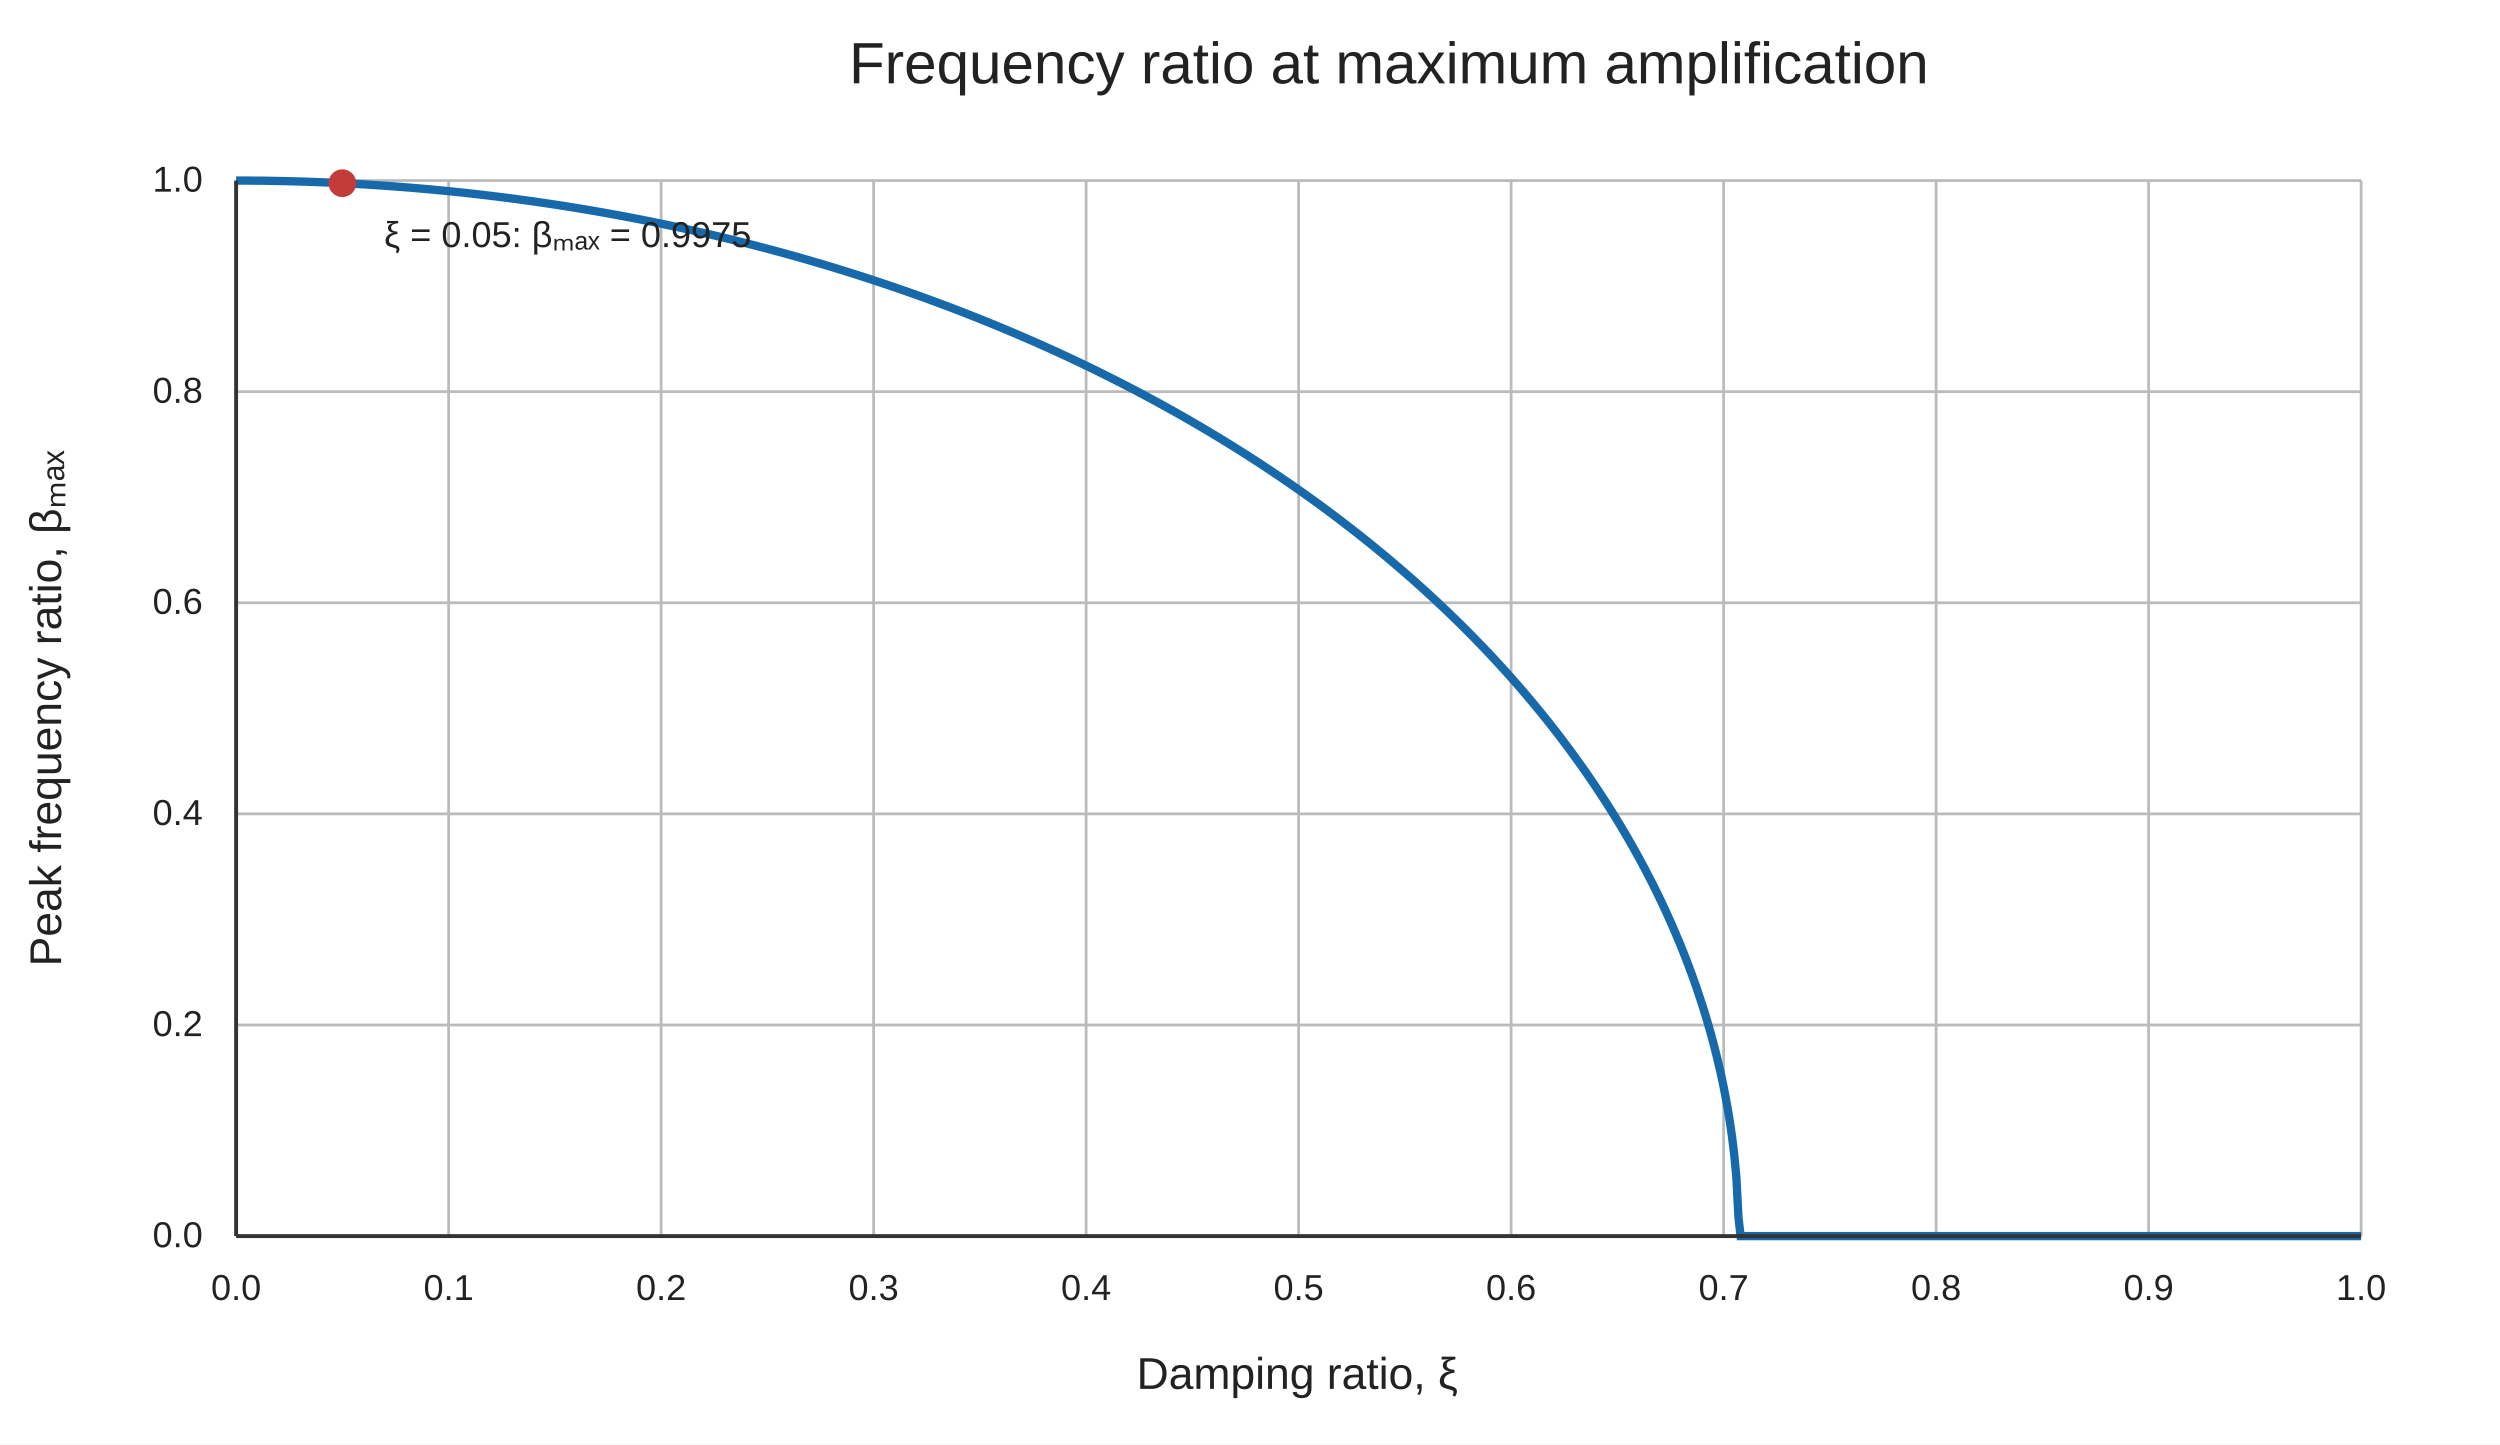
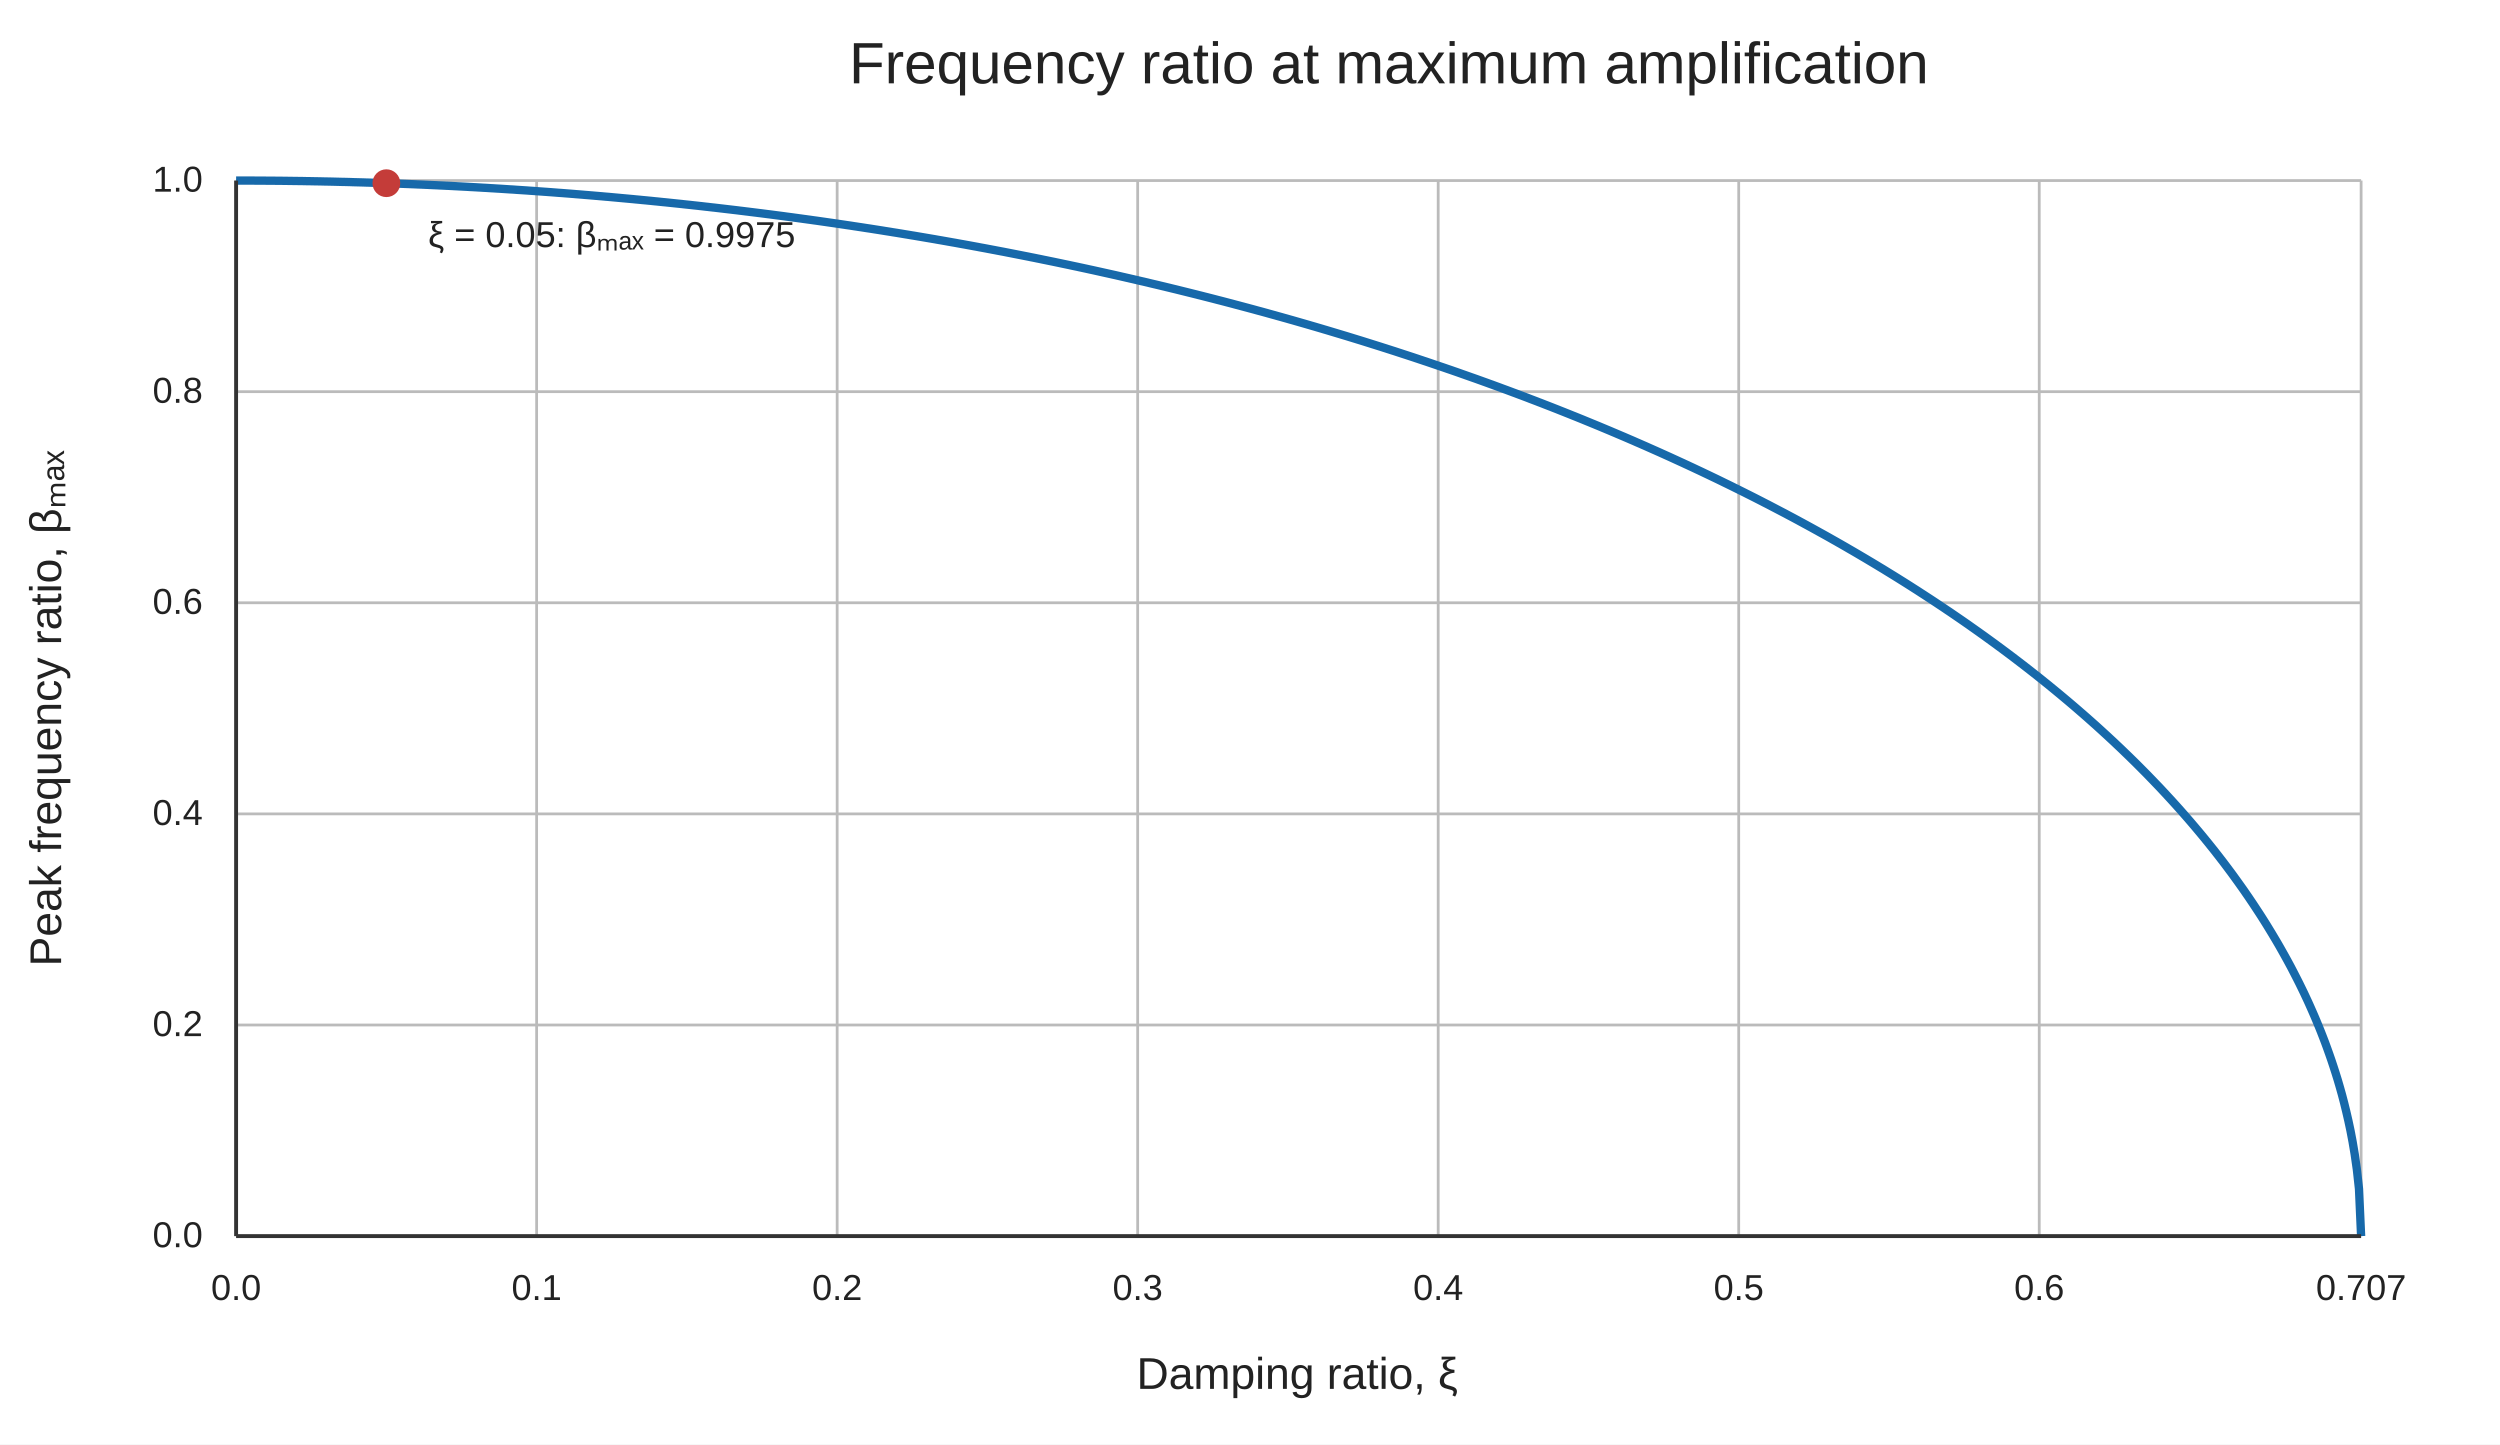
<svg xmlns="http://www.w3.org/2000/svg" width="900" height="520" viewBox="0 0 900 520">
  <rect width="100%" height="100%" fill="white" />
  <style>text{font-family:Arial,sans-serif;fill:#222}.grid{stroke:#bbb;stroke-width:1}.axis{stroke:#333;stroke-width:1.4}</style>
  <text x="500" y="30" text-anchor="middle" font-size="21">Frequency ratio at maximum amplification</text>
  <line class="grid" x1="85.0" y1="65" x2="85.0" y2="445" />
  <text x="85.0" y="468" text-anchor="middle" font-size="13">0.0</text>
-   <line class="grid" x1="161.5" y1="65" x2="161.5" y2="445" />
-   <text x="161.5" y="468" text-anchor="middle" font-size="13">0.1</text>
-   <line class="grid" x1="238.0" y1="65" x2="238.0" y2="445" />
-   <text x="238.0" y="468" text-anchor="middle" font-size="13">0.2</text>
-   <line class="grid" x1="314.5" y1="65" x2="314.5" y2="445" />
-   <text x="314.5" y="468" text-anchor="middle" font-size="13">0.3</text>
-   <line class="grid" x1="391.0" y1="65" x2="391.0" y2="445" />
-   <text x="391.0" y="468" text-anchor="middle" font-size="13">0.4</text>
-   <line class="grid" x1="467.5" y1="65" x2="467.5" y2="445" />
-   <text x="467.5" y="468" text-anchor="middle" font-size="13">0.5</text>
-   <line class="grid" x1="544.0" y1="65" x2="544.0" y2="445" />
-   <text x="544.0" y="468" text-anchor="middle" font-size="13">0.6</text>
-   <line class="grid" x1="620.5" y1="65" x2="620.5" y2="445" />
-   <text x="620.5" y="468" text-anchor="middle" font-size="13">0.7</text>
-   <line class="grid" x1="697.0" y1="65" x2="697.0" y2="445" />
-   <text x="697.0" y="468" text-anchor="middle" font-size="13">0.8</text>
-   <line class="grid" x1="773.5" y1="65" x2="773.5" y2="445" />
-   <text x="773.5" y="468" text-anchor="middle" font-size="13">0.9</text>
+   <line class="grid" x1="193.187" y1="65" x2="193.187" y2="445" />
+   <text x="193.187" y="468" text-anchor="middle" font-size="13">0.1</text>
+   <line class="grid" x1="301.375" y1="65" x2="301.375" y2="445" />
+   <text x="301.375" y="468" text-anchor="middle" font-size="13">0.2</text>
+   <line class="grid" x1="409.562" y1="65" x2="409.562" y2="445" />
+   <text x="409.562" y="468" text-anchor="middle" font-size="13">0.3</text>
+   <line class="grid" x1="517.749" y1="65" x2="517.749" y2="445" />
+   <text x="517.749" y="468" text-anchor="middle" font-size="13">0.4</text>
+   <line class="grid" x1="625.937" y1="65" x2="625.937" y2="445" />
+   <text x="625.937" y="468" text-anchor="middle" font-size="13">0.5</text>
+   <line class="grid" x1="734.124" y1="65" x2="734.124" y2="445" />
+   <text x="734.124" y="468" text-anchor="middle" font-size="13">0.6</text>
  <line class="grid" x1="850.0" y1="65" x2="850.0" y2="445" />
-   <text x="850.0" y="468" text-anchor="middle" font-size="13">1.0</text>
+   <text x="850.0" y="468" text-anchor="middle" font-size="13">0.707</text>
  <line class="grid" x1="85" y1="445.0" x2="850" y2="445.0" />
  <text x="73" y="449.0" text-anchor="end" font-size="13">0.0</text>
  <line class="grid" x1="85" y1="369.0" x2="850" y2="369.0" />
  <text x="73" y="373.0" text-anchor="end" font-size="13">0.2</text>
  <line class="grid" x1="85" y1="293.0" x2="850" y2="293.0" />
  <text x="73" y="297.0" text-anchor="end" font-size="13">0.4</text>
  <line class="grid" x1="85" y1="217" x2="850" y2="217" />
  <text x="73" y="221" text-anchor="end" font-size="13">0.6</text>
  <line class="grid" x1="85" y1="141.0" x2="850" y2="141.0" />
  <text x="73" y="145.0" text-anchor="end" font-size="13">0.8</text>
  <line class="grid" x1="85" y1="65.0" x2="850" y2="65.0" />
  <text x="73" y="69.0" text-anchor="end" font-size="13">1.0</text>
-   <polyline points="85.00,65.00 85.77,65.00 86.53,65.00 87.30,65.00 88.06,65.01 88.83,65.01 89.59,65.01 90.36,65.02 91.12,65.02 91.89,65.03 92.65,65.04 93.41,65.05 94.18,65.05 94.94,65.06 95.71,65.07 96.47,65.09 97.24,65.10 98.00,65.11 98.77,65.12 99.53,65.14 100.30,65.15 101.06,65.17 101.83,65.18 102.59,65.20 103.36,65.22 104.12,65.24 104.89,65.26 105.66,65.28 106.42,65.30 107.19,65.32 107.95,65.34 108.72,65.37 109.48,65.39 110.25,65.41 111.01,65.44 111.78,65.47 112.54,65.49 113.31,65.52 114.07,65.55 114.84,65.58 115.60,65.61 116.37,65.64 117.13,65.67 117.89,65.70 118.66,65.74 119.42,65.77 120.19,65.80 120.95,65.84 121.72,65.88 122.48,65.91 123.25,65.95 124.02,65.99 124.78,66.03 125.55,66.07 126.31,66.11 127.08,66.15 127.84,66.19 128.61,66.24 129.37,66.28 130.13,66.33 130.90,66.37 131.66,66.42 132.43,66.46 133.19,66.51 133.96,66.56 134.72,66.61 135.49,66.66 136.25,66.71 137.02,66.76 137.78,66.81 138.55,66.87 139.31,66.92 140.08,66.98 140.84,67.03 141.61,67.09 142.38,67.14 143.14,67.20 143.91,67.26 144.67,67.32 145.44,67.38 146.20,67.44 146.97,67.50 147.73,67.56 148.50,67.63 149.26,67.69 150.03,67.76 150.79,67.82 151.56,67.89 152.32,67.95 153.08,68.02 153.85,68.09 154.62,68.16 155.38,68.23 156.14,68.30 156.91,68.37 157.68,68.45 158.44,68.52 159.20,68.59 159.97,68.67 160.74,68.74 161.50,68.82 162.26,68.90 163.03,68.97 163.80,69.05 164.56,69.13 165.32,69.21 166.09,69.29 166.86,69.38 167.62,69.46 168.38,69.54 169.15,69.63 169.92,69.71 170.68,69.80 171.44,69.88 172.21,69.97 172.98,70.06 173.74,70.15 174.50,70.24 175.27,70.33 176.03,70.42 176.80,70.51 177.56,70.60 178.33,70.70 179.09,70.79 179.86,70.89 180.62,70.98 181.39,71.08 182.16,71.18 182.92,71.28 183.69,71.38 184.45,71.48 185.22,71.58 185.98,71.68 186.75,71.78 187.51,71.89 188.28,71.99 189.04,72.09 189.81,72.20 190.57,72.31 191.34,72.41 192.10,72.52 192.87,72.63 193.63,72.74 194.39,72.85 195.16,72.96 195.93,73.08 196.69,73.19 197.45,73.30 198.22,73.42 198.99,73.53 199.75,73.65 200.51,73.77 201.28,73.88 202.05,74.00 202.81,74.12 203.57,74.24 204.34,74.36 205.11,74.48 205.87,74.61 206.63,74.73 207.40,74.86 208.17,74.98 208.93,75.11 209.69,75.23 210.46,75.36 211.23,75.49 211.99,75.62 212.75,75.75 213.52,75.88 214.28,76.01 215.05,76.15 215.81,76.28 216.58,76.41 217.34,76.55 218.11,76.68 218.88,76.82 219.64,76.96 220.41,77.10 221.17,77.24 221.94,77.38 222.70,77.52 223.47,77.66 224.23,77.80 225.00,77.95 225.76,78.09 226.53,78.24 227.29,78.38 228.06,78.53 228.82,78.68 229.59,78.83 230.35,78.97 231.12,79.13 231.88,79.28 232.65,79.43 233.41,79.58 234.18,79.74 234.94,79.89 235.71,80.05 236.47,80.20 237.24,80.36 238.00,80.52 238.77,80.68 239.53,80.84 240.30,81.00 241.06,81.16 241.82,81.32 242.59,81.48 243.35,81.65 244.12,81.81 244.88,81.98 245.65,82.14 246.41,82.31 247.18,82.48 247.94,82.65 248.71,82.82 249.47,82.99 250.24,83.16 251.00,83.34 251.77,83.51 252.53,83.68 253.30,83.86 254.06,84.04 254.83,84.21 255.59,84.39 256.36,84.57 257.12,84.75 257.89,84.93 258.65,85.11 259.42,85.30 260.19,85.48 260.95,85.66 261.72,85.85 262.48,86.04 263.25,86.22 264.01,86.41 264.77,86.60 265.54,86.79 266.30,86.98 267.07,87.17 267.83,87.36 268.60,87.56 269.37,87.75 270.13,87.95 270.89,88.14 271.66,88.34 272.42,88.54 273.19,88.74 273.95,88.94 274.72,89.14 275.49,89.34 276.25,89.54 277.01,89.75 277.78,89.95 278.55,90.16 279.31,90.36 280.08,90.57 280.84,90.78 281.61,90.99 282.37,91.20 283.13,91.41 283.90,91.62 284.67,91.83 285.43,92.05 286.20,92.26 286.96,92.48 287.73,92.69 288.49,92.91 289.25,93.13 290.02,93.35 290.79,93.57 291.55,93.79 292.32,94.02 293.08,94.24 293.85,94.46 294.61,94.69 295.38,94.92 296.14,95.14 296.91,95.37 297.67,95.60 298.44,95.83 299.20,96.06 299.97,96.29 300.73,96.53 301.50,96.76 302.26,97.00 303.02,97.23 303.79,97.47 304.55,97.71 305.32,97.95 306.08,98.19 306.85,98.43 307.62,98.67 308.38,98.91 309.14,99.16 309.91,99.40 310.67,99.65 311.44,99.90 312.20,100.14 312.97,100.39 313.74,100.64 314.50,100.90 315.26,101.15 316.03,101.40 316.79,101.66 317.56,101.91 318.32,102.17 319.09,102.42 319.86,102.68 320.62,102.94 321.38,103.20 322.15,103.46 322.91,103.73 323.68,103.99 324.44,104.26 325.21,104.52 325.98,104.79 326.74,105.06 327.50,105.33 328.27,105.60 329.03,105.87 329.80,106.14 330.56,106.41 331.33,106.69 332.10,106.96 332.86,107.24 333.62,107.52 334.39,107.79 335.15,108.07 335.92,108.36 336.69,108.64 337.45,108.92 338.22,109.20 338.98,109.49 339.75,109.78 340.51,110.06 341.28,110.35 342.04,110.64 342.81,110.93 343.57,111.22 344.34,111.52 345.10,111.81 345.87,112.11 346.63,112.40 347.40,112.70 348.16,113.00 348.92,113.30 349.69,113.60 350.45,113.90 351.22,114.21 351.98,114.51 352.75,114.82 353.51,115.12 354.28,115.43 355.04,115.74 355.81,116.05 356.57,116.36 357.34,116.67 358.10,116.99 358.87,117.30 359.63,117.62 360.40,117.93 361.16,118.25 361.93,118.57 362.69,118.89 363.46,119.22 364.22,119.54 364.99,119.86 365.75,120.19 366.52,120.52 367.28,120.84 368.05,121.17 368.81,121.50 369.58,121.84 370.34,122.17 371.11,122.50 371.88,122.84 372.64,123.18 373.41,123.51 374.17,123.85 374.94,124.19 375.70,124.54 376.47,124.88 377.23,125.22 378.00,125.57 378.76,125.92 379.53,126.26 380.29,126.61 381.06,126.96 381.82,127.32 382.59,127.67 383.35,128.02 384.12,128.38 384.88,128.74 385.65,129.10 386.41,129.46 387.18,129.82 387.94,130.18 388.71,130.54 389.47,130.91 390.24,131.28 391.00,131.64 391.77,132.01 392.53,132.38 393.30,132.76 394.06,133.13 394.83,133.50 395.59,133.88 396.35,134.26 397.12,134.64 397.88,135.02 398.65,135.40 399.41,135.78 400.18,136.17 400.94,136.55 401.71,136.94 402.47,137.33 403.24,137.72 404.00,138.11 404.77,138.50 405.53,138.90 406.30,139.29 407.06,139.69 407.83,140.09 408.59,140.49 409.36,140.89 410.12,141.30 410.89,141.70 411.65,142.11 412.42,142.52 413.19,142.93 413.95,143.34 414.71,143.75 415.48,144.16 416.25,144.58 417.01,145.00 417.77,145.41 418.54,145.83 419.31,146.26 420.07,146.68 420.83,147.10 421.60,147.53 422.37,147.96 423.13,148.39 423.89,148.82 424.66,149.25 425.43,149.69 426.19,150.12 426.95,150.56 427.72,151.00 428.49,151.44 429.25,151.88 430.01,152.33 430.78,152.77 431.55,153.22 432.31,153.67 433.07,154.12 433.84,154.57 434.61,155.03 435.37,155.48 436.13,155.94 436.90,156.40 437.67,156.86 438.43,157.32 439.19,157.79 439.96,158.26 440.73,158.72 441.49,159.19 442.25,159.67 443.02,160.14 443.78,160.61 444.55,161.09 445.31,161.57 446.08,162.05 446.84,162.53 447.61,163.02 448.38,163.50 449.14,163.99 449.90,164.48 450.67,164.98 451.44,165.47 452.20,165.97 452.96,166.46 453.73,166.96 454.50,167.46 455.26,167.97 456.02,168.47 456.79,168.98 457.56,169.49 458.32,170.00 459.08,170.52 459.85,171.03 460.62,171.55 461.38,172.07 462.14,172.59 462.91,173.11 463.68,173.64 464.44,174.17 465.20,174.70 465.97,175.23 466.74,175.76 467.50,176.30 468.26,176.84 469.03,177.38 469.80,177.92 470.56,178.47 471.32,179.01 472.09,179.56 472.86,180.11 473.62,180.67 474.38,181.22 475.15,181.78 475.92,182.34 476.68,182.91 477.44,183.47 478.21,184.04 478.98,184.61 479.74,185.18 480.50,185.76 481.27,186.33 482.04,186.91 482.80,187.50 483.56,188.08 484.33,188.67 485.10,189.26 485.86,189.85 486.62,190.44 487.39,191.04 488.16,191.64 488.92,192.24 489.69,192.85 490.45,193.45 491.22,194.06 491.98,194.67 492.75,195.29 493.51,195.91 494.28,196.53 495.04,197.15 495.81,197.78 496.57,198.41 497.34,199.04 498.10,199.67 498.87,200.31 499.63,200.95 500.40,201.59 501.16,202.24 501.93,202.89 502.69,203.54 503.46,204.19 504.22,204.85 504.99,205.51 505.75,206.17 506.52,206.84 507.28,207.51 508.05,208.18 508.81,208.86 509.58,209.54 510.34,210.22 511.11,210.91 511.87,211.59 512.63,212.29 513.40,212.98 514.16,213.68 514.93,214.38 515.69,215.09 516.46,215.80 517.22,216.51 517.99,217.23 518.75,217.94 519.52,218.67 520.28,219.39 521.05,220.12 521.81,220.86 522.58,221.60 523.35,222.34 524.11,223.08 524.88,223.83 525.64,224.58 526.40,225.34 527.17,226.10 527.93,226.87 528.70,227.63 529.46,228.41 530.23,229.18 530.99,229.96 531.76,230.75 532.52,231.54 533.29,232.33 534.05,233.13 534.82,233.93 535.59,234.74 536.35,235.55 537.12,236.37 537.88,237.19 538.64,238.01 539.41,238.84 540.17,239.68 540.94,240.52 541.70,241.36 542.47,242.21 543.23,243.06 544.00,243.92 544.76,244.79 545.53,245.66 546.29,246.53 547.06,247.41 547.83,248.30 548.59,249.19 549.36,250.08 550.12,250.99 550.88,251.89 551.65,252.81 552.41,253.73 553.18,254.65 553.94,255.59 554.71,256.52 555.47,257.47 556.24,258.42 557.00,259.37 557.77,260.34 558.53,261.31 559.30,262.28 560.07,263.27 560.83,264.26 561.60,265.25 562.36,266.26 563.12,267.27 563.89,268.29 564.65,269.32 565.42,270.35 566.18,271.39 566.95,272.44 567.72,273.50 568.48,274.57 569.25,275.65 570.01,276.73 570.78,277.82 571.54,278.92 572.31,280.03 573.07,281.15 573.84,282.28 574.60,283.42 575.37,284.57 576.13,285.73 576.89,286.90 577.66,288.08 578.42,289.27 579.19,290.47 579.96,291.68 580.72,292.91 581.49,294.15 582.25,295.39 583.02,296.65 583.78,297.93 584.55,299.22 585.31,300.52 586.08,301.83 586.84,303.16 587.61,304.50 588.37,305.86 589.13,307.23 589.90,308.62 590.66,310.03 591.43,311.45 592.20,312.89 592.96,314.35 593.73,315.83 594.49,317.32 595.26,318.84 596.02,320.38 596.79,321.94 597.55,323.52 598.32,325.12 599.08,326.75 599.85,328.41 600.61,330.09 601.38,331.79 602.14,333.53 602.91,335.30 603.67,337.10 604.44,338.93 605.20,340.79 605.97,342.70 606.73,344.64 607.50,346.62 608.26,348.65 609.03,350.72 609.79,352.85 610.56,355.03 611.32,357.26 612.08,359.56 612.85,361.92 613.62,364.36 614.38,366.87 615.14,369.47 615.91,372.17 616.67,374.98 617.44,377.91 618.20,380.98 618.97,384.21 619.74,387.62 620.50,391.26 621.26,395.17 622.03,399.41 622.79,404.10 623.56,409.42 624.32,415.69 625.09,423.75 625.86,438.40 626.62,445.00 627.38,445.00 628.15,445.00 628.91,445.00 629.68,445.00 630.44,445.00 631.21,445.00 631.98,445.00 632.74,445.00 633.50,445.00 634.27,445.00 635.03,445.00 635.80,445.00 636.56,445.00 637.33,445.00 638.10,445.00 638.86,445.00 639.62,445.00 640.39,445.00 641.15,445.00 641.92,445.00 642.68,445.00 643.45,445.00 644.22,445.00 644.98,445.00 645.75,445.00 646.51,445.00 647.27,445.00 648.04,445.00 648.80,445.00 649.57,445.00 650.34,445.00 651.10,445.00 651.87,445.00 652.63,445.00 653.39,445.00 654.16,445.00 654.92,445.00 655.69,445.00 656.46,445.00 657.22,445.00 657.99,445.00 658.75,445.00 659.51,445.00 660.28,445.00 661.04,445.00 661.81,445.00 662.58,445.00 663.34,445.00 664.11,445.00 664.87,445.00 665.63,445.00 666.40,445.00 667.16,445.00 667.93,445.00 668.70,445.00 669.46,445.00 670.23,445.00 670.99,445.00 671.75,445.00 672.52,445.00 673.28,445.00 674.05,445.00 674.82,445.00 675.58,445.00 676.35,445.00 677.11,445.00 677.88,445.00 678.64,445.00 679.40,445.00 680.17,445.00 680.94,445.00 681.70,445.00 682.47,445.00 683.23,445.00 684.00,445.00 684.76,445.00 685.52,445.00 686.29,445.00 687.06,445.00 687.82,445.00 688.59,445.00 689.35,445.00 690.12,445.00 690.88,445.00 691.64,445.00 692.41,445.00 693.18,445.00 693.94,445.00 694.71,445.00 695.47,445.00 696.24,445.00 697.00,445.00 697.76,445.00 698.53,445.00 699.30,445.00 700.06,445.00 700.83,445.00 701.59,445.00 702.36,445.00 703.12,445.00 703.88,445.00 704.65,445.00 705.42,445.00 706.18,445.00 706.94,445.00 707.71,445.00 708.47,445.00 709.24,445.00 710.00,445.00 710.77,445.00 711.53,445.00 712.30,445.00 713.06,445.00 713.83,445.00 714.59,445.00 715.36,445.00 716.12,445.00 716.89,445.00 717.65,445.00 718.42,445.00 719.18,445.00 719.95,445.00 720.71,445.00 721.48,445.00 722.25,445.00 723.01,445.00 723.77,445.00 724.54,445.00 725.30,445.00 726.07,445.00 726.83,445.00 727.60,445.00 728.37,445.00 729.13,445.00 729.89,445.00 730.66,445.00 731.42,445.00 732.19,445.00 732.95,445.00 733.72,445.00 734.49,445.00 735.25,445.00 736.01,445.00 736.78,445.00 737.54,445.00 738.31,445.00 739.07,445.00 739.84,445.00 740.61,445.00 741.37,445.00 742.13,445.00 742.90,445.00 743.66,445.00 744.43,445.00 745.19,445.00 745.96,445.00 746.73,445.00 747.49,445.00 748.25,445.00 749.02,445.00 749.78,445.00 750.55,445.00 751.31,445.00 752.08,445.00 752.85,445.00 753.61,445.00 754.38,445.00 755.14,445.00 755.90,445.00 756.67,445.00 757.44,445.00 758.20,445.00 758.97,445.00 759.73,445.00 760.50,445.00 761.26,445.00 762.02,445.00 762.79,445.00 763.56,445.00 764.32,445.00 765.09,445.00 765.85,445.00 766.62,445.00 767.38,445.00 768.14,445.00 768.91,445.00 769.68,445.00 770.44,445.00 771.21,445.00 771.97,445.00 772.74,445.00 773.50,445.00 774.26,445.00 775.03,445.00 775.80,445.00 776.56,445.00 777.33,445.00 778.09,445.00 778.86,445.00 779.62,445.00 780.38,445.00 781.15,445.00 781.92,445.00 782.68,445.00 783.45,445.00 784.21,445.00 784.98,445.00 785.74,445.00 786.50,445.00 787.27,445.00 788.04,445.00 788.80,445.00 789.57,445.00 790.33,445.00 791.10,445.00 791.86,445.00 792.62,445.00 793.39,445.00 794.16,445.00 794.92,445.00 795.69,445.00 796.45,445.00 797.22,445.00 797.98,445.00 798.75,445.00 799.51,445.00 800.28,445.00 801.04,445.00 801.81,445.00 802.57,445.00 803.33,445.00 804.10,445.00 804.87,445.00 805.63,445.00 806.39,445.00 807.16,445.00 807.92,445.00 808.69,445.00 809.45,445.00 810.22,445.00 810.99,445.00 811.75,445.00 812.51,445.00 813.28,445.00 814.04,445.00 814.81,445.00 815.57,445.00 816.34,445.00 817.11,445.00 817.87,445.00 818.63,445.00 819.40,445.00 820.16,445.00 820.93,445.00 821.69,445.00 822.46,445.00 823.23,445.00 823.99,445.00 824.75,445.00 825.52,445.00 826.28,445.00 827.05,445.00 827.81,445.00 828.58,445.00 829.35,445.00 830.11,445.00 830.88,445.00 831.64,445.00 832.40,445.00 833.17,445.00 833.93,445.00 834.70,445.00 835.47,445.00 836.23,445.00 837.00,445.00 837.76,445.00 838.52,445.00 839.29,445.00 840.05,445.00 840.82,445.00 841.59,445.00 842.35,445.00 843.12,445.00 843.88,445.00 844.64,445.00 845.41,445.00 846.17,445.00 846.94,445.00 847.71,445.00 848.47,445.00 849.24,445.00 850.00,445.00" fill="none" stroke="#1769aa" stroke-width="3" />
+   <polyline points="85.00,65.00 85.77,65.00 86.53,65.00 87.30,65.00 88.06,65.00 88.83,65.00 89.59,65.01 90.36,65.01 91.12,65.01 91.89,65.02 92.65,65.02 93.41,65.02 94.18,65.03 94.94,65.03 95.71,65.04 96.47,65.04 97.24,65.05 98.00,65.05 98.77,65.06 99.53,65.07 100.30,65.08 101.06,65.08 101.83,65.09 102.59,65.10 103.36,65.11 104.12,65.12 104.89,65.13 105.66,65.14 106.42,65.15 107.19,65.16 107.95,65.17 108.72,65.18 109.48,65.19 110.25,65.21 111.01,65.22 111.78,65.23 112.54,65.25 113.31,65.26 114.07,65.27 114.84,65.29 115.60,65.30 116.36,65.32 117.13,65.34 117.89,65.35 118.66,65.37 119.43,65.38 120.19,65.40 120.96,65.42 121.72,65.44 122.48,65.46 123.25,65.48 124.02,65.49 124.78,65.51 125.55,65.53 126.31,65.55 127.07,65.58 127.84,65.60 128.60,65.62 129.37,65.64 130.13,65.66 130.90,65.68 131.66,65.71 132.43,65.73 133.19,65.75 133.96,65.78 134.72,65.80 135.49,65.83 136.25,65.85 137.02,65.88 137.78,65.91 138.55,65.93 139.31,65.96 140.08,65.99 140.84,66.01 141.61,66.04 142.38,66.07 143.14,66.10 143.91,66.13 144.67,66.16 145.44,66.19 146.20,66.22 146.97,66.25 147.73,66.28 148.50,66.31 149.26,66.34 150.03,66.38 150.79,66.41 151.56,66.44 152.32,66.47 153.09,66.51 153.85,66.54 154.62,66.58 155.38,66.61 156.14,66.65 156.91,66.68 157.68,66.72 158.44,66.76 159.20,66.79 159.97,66.83 160.74,66.87 161.50,66.90 162.26,66.94 163.03,66.98 163.80,67.02 164.56,67.06 165.32,67.10 166.09,67.14 166.86,67.18 167.62,67.22 168.38,67.26 169.15,67.31 169.92,67.35 170.68,67.39 171.44,67.43 172.21,67.48 172.97,67.52 173.74,67.57 174.50,67.61 175.27,67.65 176.03,67.70 176.80,67.75 177.56,67.79 178.33,67.84 179.10,67.89 179.86,67.93 180.62,67.98 181.39,68.03 182.16,68.08 182.92,68.13 183.69,68.18 184.45,68.22 185.22,68.27 185.98,68.33 186.75,68.38 187.51,68.43 188.27,68.48 189.04,68.53 189.81,68.58 190.57,68.64 191.34,68.69 192.10,68.74 192.87,68.80 193.63,68.85 194.40,68.91 195.16,68.96 195.93,69.02 196.69,69.07 197.45,69.13 198.22,69.18 198.98,69.24 199.75,69.30 200.52,69.36 201.28,69.42 202.05,69.47 202.81,69.53 203.57,69.59 204.34,69.65 205.11,69.71 205.87,69.77 206.63,69.83 207.40,69.90 208.17,69.96 208.93,70.02 209.69,70.08 210.46,70.15 211.22,70.21 211.99,70.27 212.75,70.34 213.52,70.40 214.28,70.47 215.05,70.53 215.82,70.60 216.58,70.66 217.34,70.73 218.11,70.80 218.88,70.86 219.64,70.93 220.41,71.00 221.17,71.07 221.94,71.14 222.70,71.21 223.47,71.28 224.23,71.35 225.00,71.42 225.76,71.49 226.52,71.56 227.29,71.63 228.06,71.70 228.82,71.78 229.59,71.85 230.35,71.92 231.12,72.00 231.88,72.07 232.65,72.14 233.41,72.22 234.18,72.29 234.94,72.37 235.70,72.45 236.47,72.52 237.24,72.60 238.00,72.68 238.77,72.76 239.53,72.83 240.29,72.91 241.06,72.99 241.82,73.07 242.59,73.15 243.35,73.23 244.12,73.31 244.89,73.39 245.65,73.47 246.41,73.56 247.18,73.64 247.95,73.72 248.71,73.80 249.47,73.89 250.24,73.97 251.00,74.05 251.77,74.14 252.54,74.22 253.30,74.31 254.06,74.40 254.83,74.48 255.59,74.57 256.36,74.66 257.12,74.74 257.89,74.83 258.65,74.92 259.42,75.01 260.19,75.10 260.95,75.19 261.71,75.28 262.48,75.37 263.25,75.46 264.01,75.55 264.77,75.64 265.54,75.73 266.31,75.83 267.07,75.92 267.83,76.01 268.60,76.11 269.37,76.20 270.13,76.30 270.89,76.39 271.66,76.49 272.42,76.58 273.19,76.68 273.96,76.77 274.72,76.87 275.49,76.97 276.25,77.07 277.01,77.16 277.78,77.26 278.55,77.36 279.31,77.46 280.07,77.56 280.84,77.66 281.61,77.76 282.37,77.86 283.13,77.97 283.90,78.07 284.66,78.17 285.43,78.27 286.20,78.38 286.96,78.48 287.72,78.59 288.49,78.69 289.25,78.80 290.02,78.90 290.78,79.01 291.55,79.11 292.31,79.22 293.08,79.33 293.85,79.43 294.61,79.54 295.38,79.65 296.14,79.76 296.91,79.87 297.67,79.98 298.43,80.09 299.20,80.20 299.97,80.31 300.73,80.42 301.50,80.53 302.26,80.65 303.02,80.76 303.79,80.87 304.56,80.99 305.32,81.10 306.08,81.21 306.85,81.33 307.62,81.45 308.38,81.56 309.14,81.68 309.91,81.79 310.68,81.91 311.44,82.03 312.21,82.15 312.97,82.26 313.74,82.38 314.50,82.50 315.26,82.62 316.03,82.74 316.79,82.86 317.56,82.98 318.33,83.11 319.09,83.23 319.86,83.35 320.62,83.47 321.38,83.60 322.15,83.72 322.92,83.84 323.68,83.97 324.44,84.09 325.21,84.22 325.98,84.35 326.74,84.47 327.50,84.60 328.27,84.73 329.04,84.85 329.80,84.98 330.56,85.11 331.33,85.24 332.10,85.37 332.86,85.50 333.62,85.63 334.39,85.76 335.15,85.89 335.92,86.02 336.69,86.15 337.45,86.29 338.21,86.42 338.98,86.55 339.75,86.69 340.51,86.82 341.27,86.96 342.04,87.09 342.81,87.23 343.57,87.36 344.34,87.50 345.10,87.64 345.87,87.78 346.63,87.91 347.39,88.05 348.16,88.19 348.93,88.33 349.69,88.47 350.45,88.61 351.22,88.75 351.99,88.89 352.75,89.04 353.52,89.18 354.28,89.32 355.04,89.46 355.81,89.61 356.57,89.75 357.34,89.90 358.11,90.04 358.87,90.19 359.63,90.33 360.40,90.48 361.17,90.62 361.93,90.77 362.69,90.92 363.46,91.07 364.23,91.22 364.99,91.37 365.76,91.52 366.52,91.67 367.29,91.82 368.05,91.97 368.81,92.12 369.58,92.27 370.35,92.42 371.11,92.58 371.88,92.73 372.64,92.88 373.40,93.04 374.17,93.19 374.94,93.35 375.70,93.51 376.46,93.66 377.23,93.82 378.00,93.98 378.76,94.13 379.53,94.29 380.29,94.45 381.06,94.61 381.82,94.77 382.58,94.93 383.35,95.09 384.11,95.25 384.88,95.41 385.65,95.58 386.41,95.74 387.18,95.90 387.94,96.06 388.70,96.23 389.47,96.39 390.24,96.56 391.00,96.72 391.76,96.89 392.53,97.06 393.29,97.22 394.06,97.39 394.82,97.56 395.59,97.73 396.36,97.90 397.12,98.07 397.88,98.24 398.65,98.41 399.41,98.58 400.18,98.75 400.94,98.92 401.71,99.09 402.48,99.27 403.24,99.44 404.00,99.62 404.77,99.79 405.53,99.97 406.30,100.14 407.06,100.32 407.83,100.49 408.59,100.67 409.36,100.85 410.12,101.03 410.89,101.21 411.66,101.38 412.42,101.56 413.19,101.74 413.95,101.93 414.71,102.11 415.48,102.29 416.25,102.47 417.01,102.65 417.78,102.84 418.54,103.02 419.31,103.20 420.07,103.39 420.83,103.57 421.60,103.76 422.37,103.95 423.13,104.13 423.90,104.32 424.66,104.51 425.42,104.70 426.19,104.89 426.96,105.08 427.72,105.27 428.49,105.46 429.25,105.65 430.01,105.84 430.78,106.03 431.54,106.23 432.31,106.42 433.07,106.61 433.84,106.81 434.61,107.00 435.37,107.20 436.13,107.39 436.90,107.59 437.67,107.79 438.43,107.99 439.19,108.18 439.96,108.38 440.73,108.58 441.49,108.78 442.25,108.98 443.02,109.18 443.78,109.38 444.55,109.59 445.31,109.79 446.08,109.99 446.84,110.20 447.61,110.40 448.38,110.61 449.14,110.81 449.91,111.02 450.67,111.22 451.44,111.43 452.20,111.64 452.96,111.85 453.73,112.05 454.50,112.26 455.26,112.47 456.03,112.68 456.79,112.90 457.56,113.11 458.32,113.32 459.09,113.53 459.85,113.75 460.62,113.96 461.38,114.17 462.14,114.39 462.91,114.60 463.68,114.82 464.44,115.04 465.21,115.25 465.97,115.47 466.73,115.69 467.50,115.91 468.26,116.13 469.03,116.35 469.80,116.57 470.56,116.79 471.32,117.01 472.09,117.24 472.86,117.46 473.62,117.68 474.39,117.91 475.15,118.13 475.92,118.36 476.68,118.59 477.44,118.81 478.21,119.04 478.97,119.27 479.74,119.50 480.50,119.73 481.27,119.96 482.03,120.19 482.80,120.42 483.56,120.65 484.33,120.88 485.09,121.11 485.86,121.35 486.62,121.58 487.39,121.82 488.15,122.05 488.92,122.29 489.68,122.52 490.45,122.76 491.22,123.00 491.98,123.24 492.75,123.48 493.51,123.72 494.27,123.96 495.04,124.20 495.80,124.44 496.57,124.68 497.33,124.92 498.10,125.17 498.87,125.41 499.63,125.66 500.40,125.90 501.16,126.15 501.93,126.39 502.69,126.64 503.45,126.89 504.22,127.14 504.98,127.39 505.75,127.64 506.52,127.89 507.28,128.14 508.05,128.39 508.81,128.64 509.58,128.90 510.34,129.15 511.10,129.41 511.87,129.66 512.63,129.92 513.40,130.17 514.16,130.43 514.93,130.69 515.69,130.95 516.46,131.21 517.23,131.47 517.99,131.73 518.75,131.99 519.52,132.25 520.28,132.51 521.05,132.78 521.82,133.04 522.58,133.30 523.35,133.57 524.11,133.83 524.88,134.10 525.64,134.37 526.40,134.64 527.17,134.91 527.93,135.18 528.70,135.45 529.46,135.72 530.23,135.99 531.00,136.26 531.76,136.53 532.53,136.81 533.29,137.08 534.06,137.36 534.82,137.63 535.59,137.91 536.35,138.19 537.12,138.46 537.88,138.74 538.64,139.02 539.41,139.30 540.17,139.58 540.94,139.87 541.70,140.15 542.47,140.43 543.24,140.72 544.00,141.00 544.76,141.29 545.53,141.57 546.29,141.86 547.06,142.15 547.83,142.43 548.59,142.72 549.36,143.01 550.12,143.30 550.88,143.60 551.65,143.89 552.41,144.18 553.18,144.47 553.94,144.77 554.71,145.06 555.48,145.36 556.24,145.66 557.00,145.95 557.77,146.25 558.54,146.55 559.30,146.85 560.07,147.15 560.83,147.45 561.60,147.76 562.36,148.06 563.12,148.36 563.89,148.67 564.65,148.97 565.42,149.28 566.18,149.59 566.95,149.89 567.72,150.20 568.48,150.51 569.25,150.82 570.01,151.13 570.78,151.45 571.54,151.76 572.30,152.07 573.07,152.39 573.84,152.70 574.60,153.02 575.37,153.33 576.13,153.65 576.89,153.97 577.66,154.29 578.42,154.61 579.19,154.93 579.95,155.25 580.72,155.58 581.49,155.90 582.25,156.23 583.01,156.55 583.78,156.88 584.55,157.20 585.31,157.53 586.08,157.86 586.84,158.19 587.61,158.52 588.37,158.85 589.13,159.19 589.90,159.52 590.66,159.85 591.43,160.19 592.20,160.52 592.96,160.86 593.72,161.20 594.49,161.54 595.25,161.88 596.02,162.22 596.78,162.56 597.55,162.90 598.32,163.25 599.08,163.59 599.85,163.94 600.61,164.28 601.38,164.63 602.14,164.98 602.90,165.33 603.67,165.68 604.43,166.03 605.20,166.38 605.97,166.73 606.73,167.09 607.50,167.44 608.26,167.80 609.02,168.15 609.79,168.51 610.55,168.87 611.32,169.23 612.09,169.59 612.85,169.95 613.62,170.32 614.38,170.68 615.14,171.04 615.91,171.41 616.68,171.78 617.44,172.14 618.21,172.51 618.97,172.88 619.73,173.25 620.50,173.63 621.26,174.00 622.03,174.37 622.80,174.75 623.56,175.12 624.32,175.50 625.09,175.88 625.86,176.26 626.62,176.64 627.38,177.02 628.15,177.40 628.91,177.79 629.68,178.17 630.45,178.56 631.21,178.94 631.98,179.33 632.74,179.72 633.50,180.11 634.27,180.50 635.03,180.90 635.80,181.29 636.57,181.68 637.33,182.08 638.09,182.48 638.86,182.88 639.62,183.28 640.39,183.68 641.15,184.08 641.92,184.48 642.69,184.88 643.45,185.29 644.22,185.70 644.98,186.10 645.75,186.51 646.51,186.92 647.28,187.33 648.04,187.75 648.81,188.16 649.57,188.58 650.33,188.99 651.10,189.41 651.87,189.83 652.63,190.25 653.39,190.67 654.16,191.09 654.92,191.52 655.69,191.94 656.46,192.37 657.22,192.79 657.99,193.22 658.75,193.65 659.52,194.09 660.28,194.52 661.05,194.95 661.81,195.39 662.58,195.82 663.34,196.26 664.11,196.70 664.87,197.14 665.63,197.59 666.40,198.03 667.16,198.47 667.93,198.92 668.70,199.37 669.46,199.82 670.22,200.27 670.99,200.72 671.75,201.17 672.52,201.63 673.29,202.09 674.05,202.54 674.81,203.00 675.58,203.46 676.35,203.93 677.11,204.39 677.88,204.85 678.64,205.32 679.40,205.79 680.17,206.26 680.93,206.73 681.70,207.20 682.47,207.68 683.23,208.15 683.99,208.63 684.76,209.11 685.53,209.59 686.29,210.07 687.06,210.56 687.82,211.04 688.58,211.53 689.35,212.02 690.12,212.51 690.88,213.00 691.64,213.50 692.41,213.99 693.17,214.49 693.94,214.99 694.71,215.49 695.47,215.99 696.23,216.49 697.00,217.00 697.76,217.51 698.53,218.02 699.30,218.53 700.06,219.04 700.82,219.56 701.59,220.07 702.36,220.59 703.12,221.11 703.88,221.63 704.65,222.16 705.41,222.68 706.18,223.21 706.95,223.74 707.71,224.27 708.48,224.80 709.24,225.34 710.00,225.88 710.77,226.42 711.53,226.96 712.30,227.50 713.06,228.05 713.83,228.59 714.59,229.14 715.36,229.70 716.12,230.25 716.89,230.81 717.65,231.36 718.42,231.92 719.18,232.49 719.95,233.05 720.72,233.62 721.48,234.19 722.25,234.76 723.01,235.33 723.78,235.91 724.54,236.48 725.30,237.06 726.07,237.65 726.83,238.23 727.60,238.82 728.37,239.41 729.13,240.00 729.89,240.59 730.66,241.19 731.42,241.79 732.19,242.39 732.96,242.99 733.72,243.60 734.49,244.21 735.25,244.82 736.01,245.44 736.78,246.05 737.55,246.67 738.31,247.30 739.07,247.92 739.84,248.55 740.60,249.18 741.37,249.81 742.13,250.45 742.90,251.09 743.66,251.73 744.43,252.37 745.19,253.02 745.96,253.67 746.73,254.33 747.49,254.98 748.25,255.64 749.02,256.31 749.79,256.97 750.55,257.64 751.32,258.31 752.08,258.99 752.85,259.67 753.61,260.35 754.38,261.03 755.14,261.72 755.90,262.41 756.67,263.11 757.43,263.81 758.20,264.51 758.97,265.22 759.73,265.93 760.50,266.64 761.26,267.35 762.02,268.08 762.79,268.80 763.56,269.53 764.32,270.26 765.08,271.00 765.85,271.74 766.62,272.48 767.38,273.23 768.15,273.98 768.91,274.73 769.67,275.49 770.44,276.26 771.20,277.03 771.97,277.80 772.74,278.58 773.50,279.36 774.26,280.15 775.03,280.94 775.79,281.74 776.56,282.54 777.33,283.34 778.09,284.15 778.85,284.97 779.62,285.79 780.38,286.62 781.15,287.45 781.92,288.29 782.68,289.13 783.45,289.98 784.21,290.83 784.98,291.69 785.74,292.55 786.50,293.42 787.27,294.30 788.03,295.18 788.80,296.07 789.56,296.97 790.33,297.87 791.09,298.78 791.86,299.69 792.62,300.61 793.39,301.54 794.15,302.48 794.92,303.42 795.68,304.37 796.45,305.33 797.22,306.29 797.98,307.27 798.75,308.25 799.51,309.24 800.28,310.23 801.04,311.24 801.80,312.25 802.57,313.28 803.34,314.31 804.10,315.35 804.86,316.41 805.63,317.47 806.39,318.54 807.16,319.62 807.93,320.71 808.69,321.82 809.46,322.93 810.22,324.06 810.99,325.20 811.75,326.35 812.51,327.51 813.28,328.68 814.05,329.87 814.81,331.07 815.58,332.29 816.34,333.52 817.10,334.77 817.87,336.03 818.63,337.31 819.40,338.60 820.17,339.91 820.93,341.24 821.69,342.59 822.46,343.96 823.23,345.35 823.99,346.75 824.76,348.18 825.52,349.64 826.28,351.12 827.05,352.62 827.82,354.15 828.58,355.71 829.35,357.29 830.11,358.91 830.88,360.56 831.64,362.25 832.40,363.97 833.17,365.73 833.93,367.53 834.70,369.38 835.47,371.28 836.23,373.23 837.00,375.23 837.76,377.30 838.52,379.43 839.29,381.64 840.05,383.93 840.82,386.31 841.59,388.79 842.35,391.39 843.12,394.13 843.88,397.03 844.64,400.12 845.41,403.44 846.18,407.05 846.94,411.05 847.70,415.59 848.47,420.98 849.24,428.01 850.00,445.00" fill="none" stroke="#1769aa" stroke-width="3" />
  <line class="axis" x1="85" y1="65" x2="85" y2="445" />
  <line class="axis" x1="85" y1="445" x2="850" y2="445" />
  <text x="467" y="500" text-anchor="middle" font-size="16">Damping ratio, ξ</text>
  <text x="22" y="255" transform="rotate(-90 22 255)" text-anchor="middle" font-size="16">Peak frequency ratio, βₘₐₓ</text>
-   <circle cx="123.25" cy="65.951" r="5" fill="#c43c39" />
-   <text x="138.25" y="88.951" font-size="13">ξ = 0.05: βₘₐₓ = 0.9975</text>
+   <circle cx="139.094" cy="65.951" r="5" fill="#c43c39" />
+   <text x="154.094" y="88.951" font-size="13">ξ = 0.05: βₘₐₓ = 0.9975</text>
</svg>
